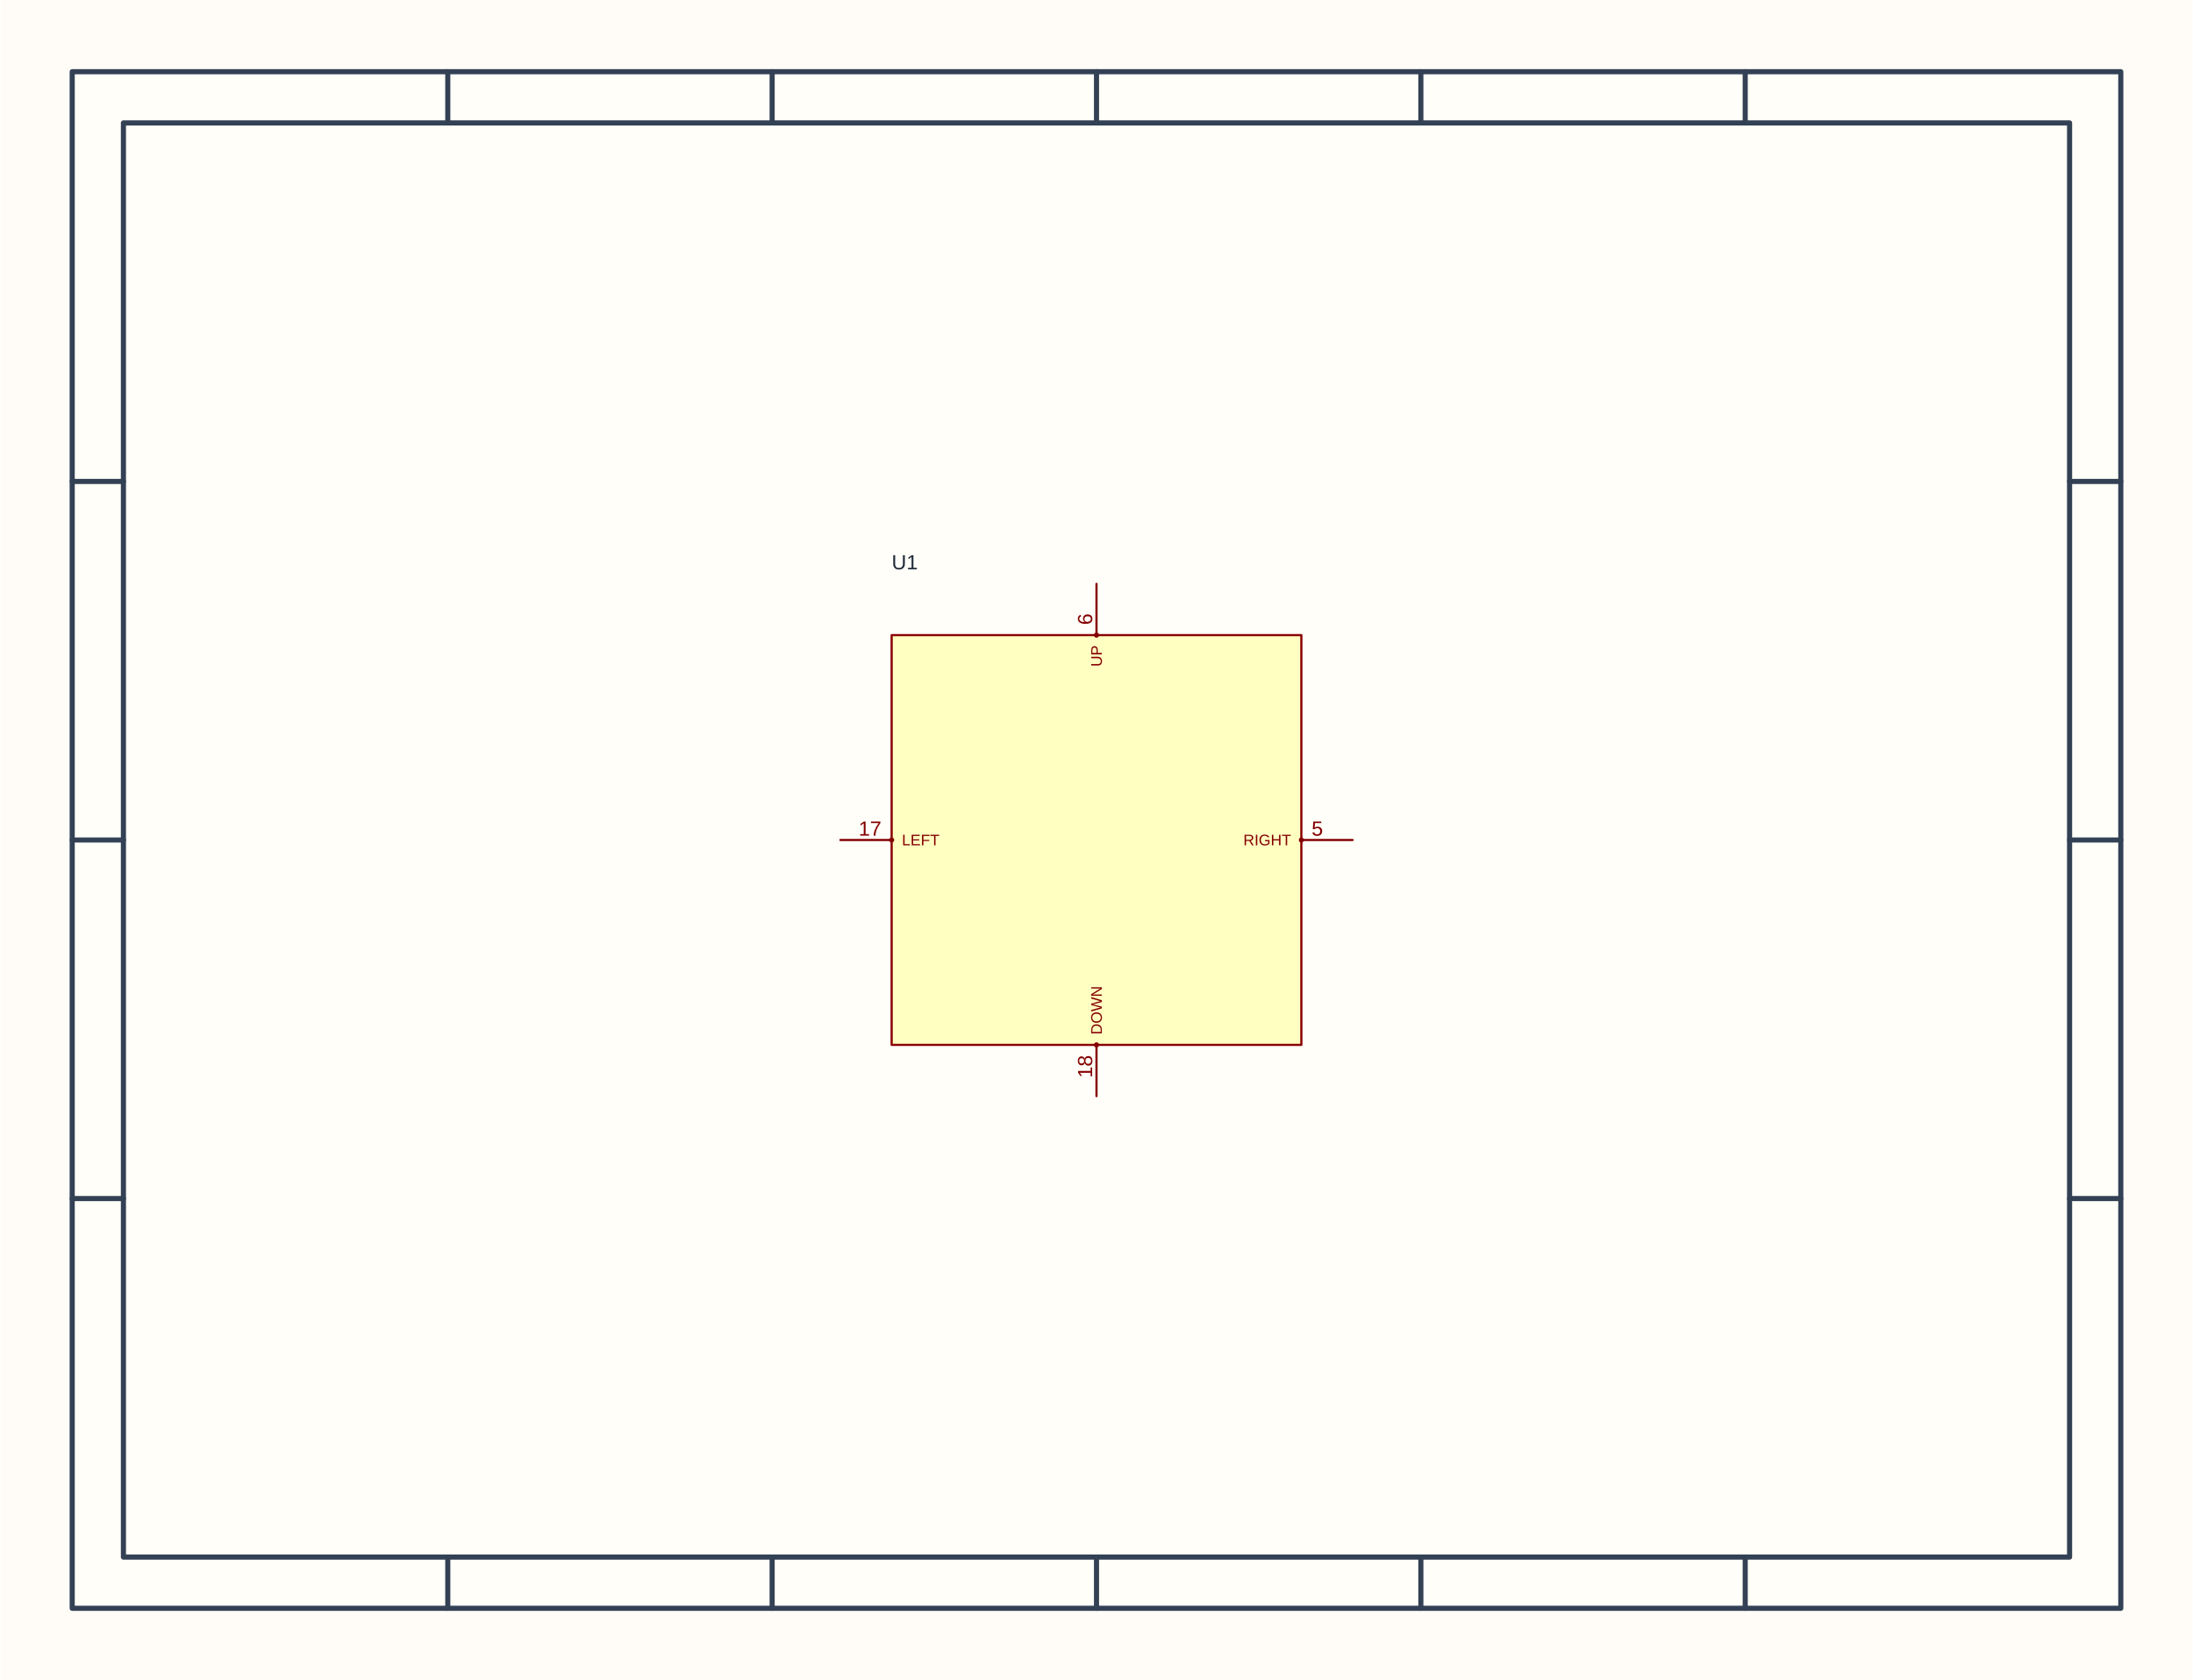
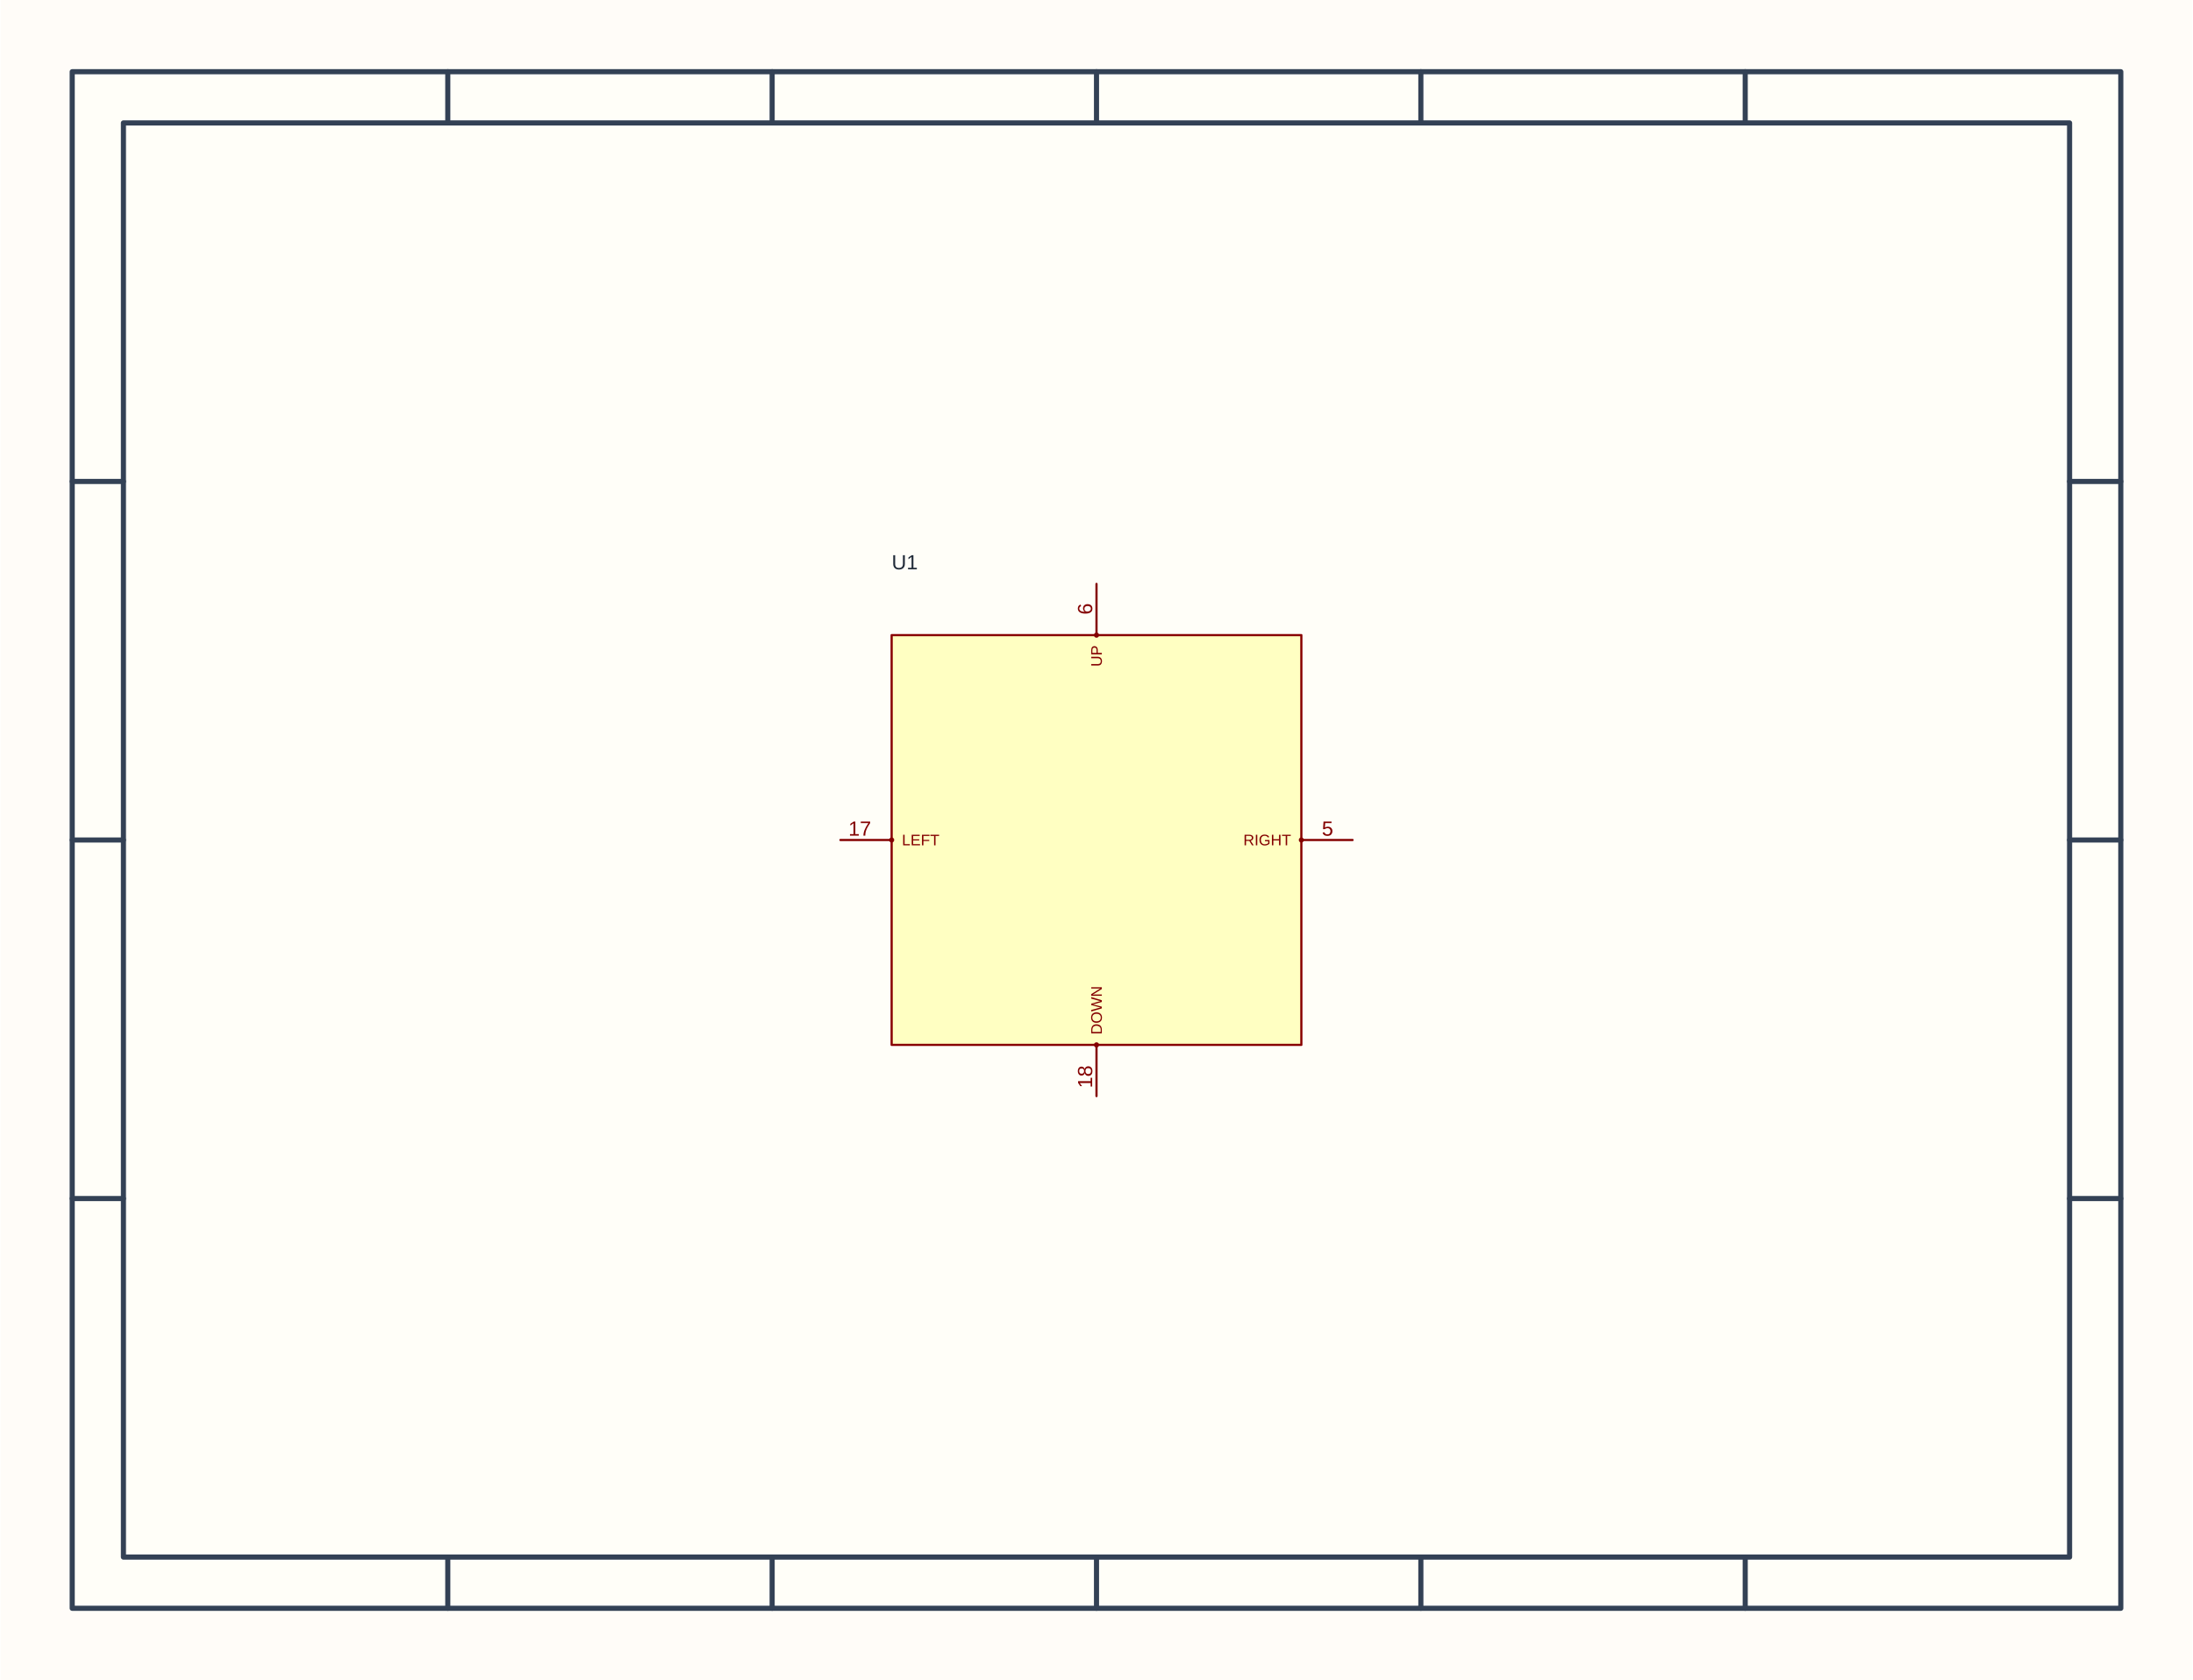
<svg xmlns="http://www.w3.org/2000/svg" width="1000" height="766" viewBox="0 0 428 328" role="img" aria-label="Altium schematic sheet" class="altium-sheet" data-renderer="altiumts">
  <rect width="100%" height="100%" fill="#fffcf8" />
  <g stroke-linecap="round" stroke-linejoin="round">
    <defs>
      <clipPath id="altium-sheet-paper">
        <rect x="14" y="14" width="400" height="300" />
      </clipPath>
    </defs>
    <g data-record="SheetBorder" fill="#fffef8" stroke="#334155" stroke-width="1">
      <rect x="14" y="14" width="400" height="300" />
      <rect x="24" y="24" width="380" height="280" fill="none" />
      <path d="M 87.333 14 V 24 M 87.333 304 V 314" />
      <path d="M 150.667 14 V 24 M 150.667 304 V 314" />
      <path d="M 214 14 V 24 M 214 304 V 314" />
      <path d="M 277.333 14 V 24 M 277.333 304 V 314" />
      <path d="M 340.667 14 V 24 M 340.667 304 V 314" />
      <path d="M 14 94 H 24 M 404 94 H 414" />
      <path d="M 14 164 H 24 M 404 164 H 414" />
      <path d="M 14 234 H 24 M 404 234 H 414" />
    </g>
    <g data-sheet-content="true" clip-path="url(#altium-sheet-paper)">
      <rect data-record="14" vector-effect="non-scaling-stroke" x="174" y="124" width="80" height="80" rx="0" fill="#ffffc2" stroke="#880000" stroke-width="1" />
      <text data-record="34" x="0" y="0" fill="#1f2937" font-family="Arial" font-size="4" font-style="normal" font-weight="normal" text-decoration="none" text-anchor="start" dominant-baseline="text-after-edge" transform="translate(174 112) rotate(0)">U1</text>
      <g data-record="2">
        <line x1="254" y1="164" x2="254" y2="164" stroke="#840000" stroke-width="1" />
-         <text x="0" y="0" fill="#840000" font-family="Arial" font-size="4" font-style="normal" font-weight="normal" text-decoration="none" text-anchor="start" dominant-baseline="text-after-edge" transform="translate(256 164) rotate(0)">5</text>
+         <text x="0" y="0" fill="#840000" font-family="Arial" font-size="4" font-style="normal" font-weight="normal" text-decoration="none" text-anchor="start" dominant-baseline="text-after-edge" transform="translate(258 164) rotate(0)">5</text>
        <text x="0" y="0" fill="#840000" font-family="Arial" font-size="3" font-style="normal" font-weight="normal" text-decoration="none" text-anchor="end" dominant-baseline="central" transform="translate(252 164) rotate(0)">RIGHT</text>
      </g>
      <polyline data-record="27" vector-effect="non-scaling-stroke" points="254,164 264,164" fill="none" stroke="#840000" stroke-width="1" />
      <g data-record="2">
        <line x1="214" y1="124" x2="214" y2="124" stroke="#840000" stroke-width="1" />
-         <text x="0" y="0" fill="#840000" font-family="Arial" font-size="4" font-style="normal" font-weight="normal" text-decoration="none" text-anchor="start" dominant-baseline="text-after-edge" transform="translate(214 122) rotate(-90)">6</text>
+         <text x="0" y="0" fill="#840000" font-family="Arial" font-size="4" font-style="normal" font-weight="normal" text-decoration="none" text-anchor="start" dominant-baseline="text-after-edge" transform="translate(214 120) rotate(-90)">6</text>
        <text x="0" y="0" fill="#840000" font-family="Arial" font-size="3" font-style="normal" font-weight="normal" text-decoration="none" text-anchor="end" dominant-baseline="central" transform="translate(214 126) rotate(-90)">UP</text>
      </g>
      <polyline data-record="27" vector-effect="non-scaling-stroke" points="214,124 214,114" fill="none" stroke="#840000" stroke-width="1" />
      <g data-record="2">
        <line x1="174" y1="164" x2="174" y2="164" stroke="#840000" stroke-width="1" />
-         <text x="0" y="0" fill="#840000" font-family="Arial" font-size="4" font-style="normal" font-weight="normal" text-decoration="none" text-anchor="end" dominant-baseline="text-after-edge" transform="translate(172 164) rotate(0)">17</text>
+         <text x="0" y="0" fill="#840000" font-family="Arial" font-size="4" font-style="normal" font-weight="normal" text-decoration="none" text-anchor="end" dominant-baseline="text-after-edge" transform="translate(170 164) rotate(0)">17</text>
        <text x="0" y="0" fill="#840000" font-family="Arial" font-size="3" font-style="normal" font-weight="normal" text-decoration="none" text-anchor="start" dominant-baseline="central" transform="translate(176 164) rotate(0)">LEFT</text>
      </g>
      <polyline data-record="27" vector-effect="non-scaling-stroke" points="174,164 164,164" fill="none" stroke="#840000" stroke-width="1" />
      <g data-record="2">
        <line x1="214" y1="204" x2="214" y2="204" stroke="#840000" stroke-width="1" />
-         <text x="0" y="0" fill="#840000" font-family="Arial" font-size="4" font-style="normal" font-weight="normal" text-decoration="none" text-anchor="end" dominant-baseline="text-after-edge" transform="translate(214 206) rotate(-90)">18</text>
+         <text x="0" y="0" fill="#840000" font-family="Arial" font-size="4" font-style="normal" font-weight="normal" text-decoration="none" text-anchor="end" dominant-baseline="text-after-edge" transform="translate(214 208) rotate(-90)">18</text>
        <text x="0" y="0" fill="#840000" font-family="Arial" font-size="3" font-style="normal" font-weight="normal" text-decoration="none" text-anchor="start" dominant-baseline="central" transform="translate(214 202) rotate(-90)">DOWN</text>
      </g>
      <polyline data-record="27" vector-effect="non-scaling-stroke" points="214,204 214,214" fill="none" stroke="#840000" stroke-width="1" />
    </g>
  </g>
</svg>
